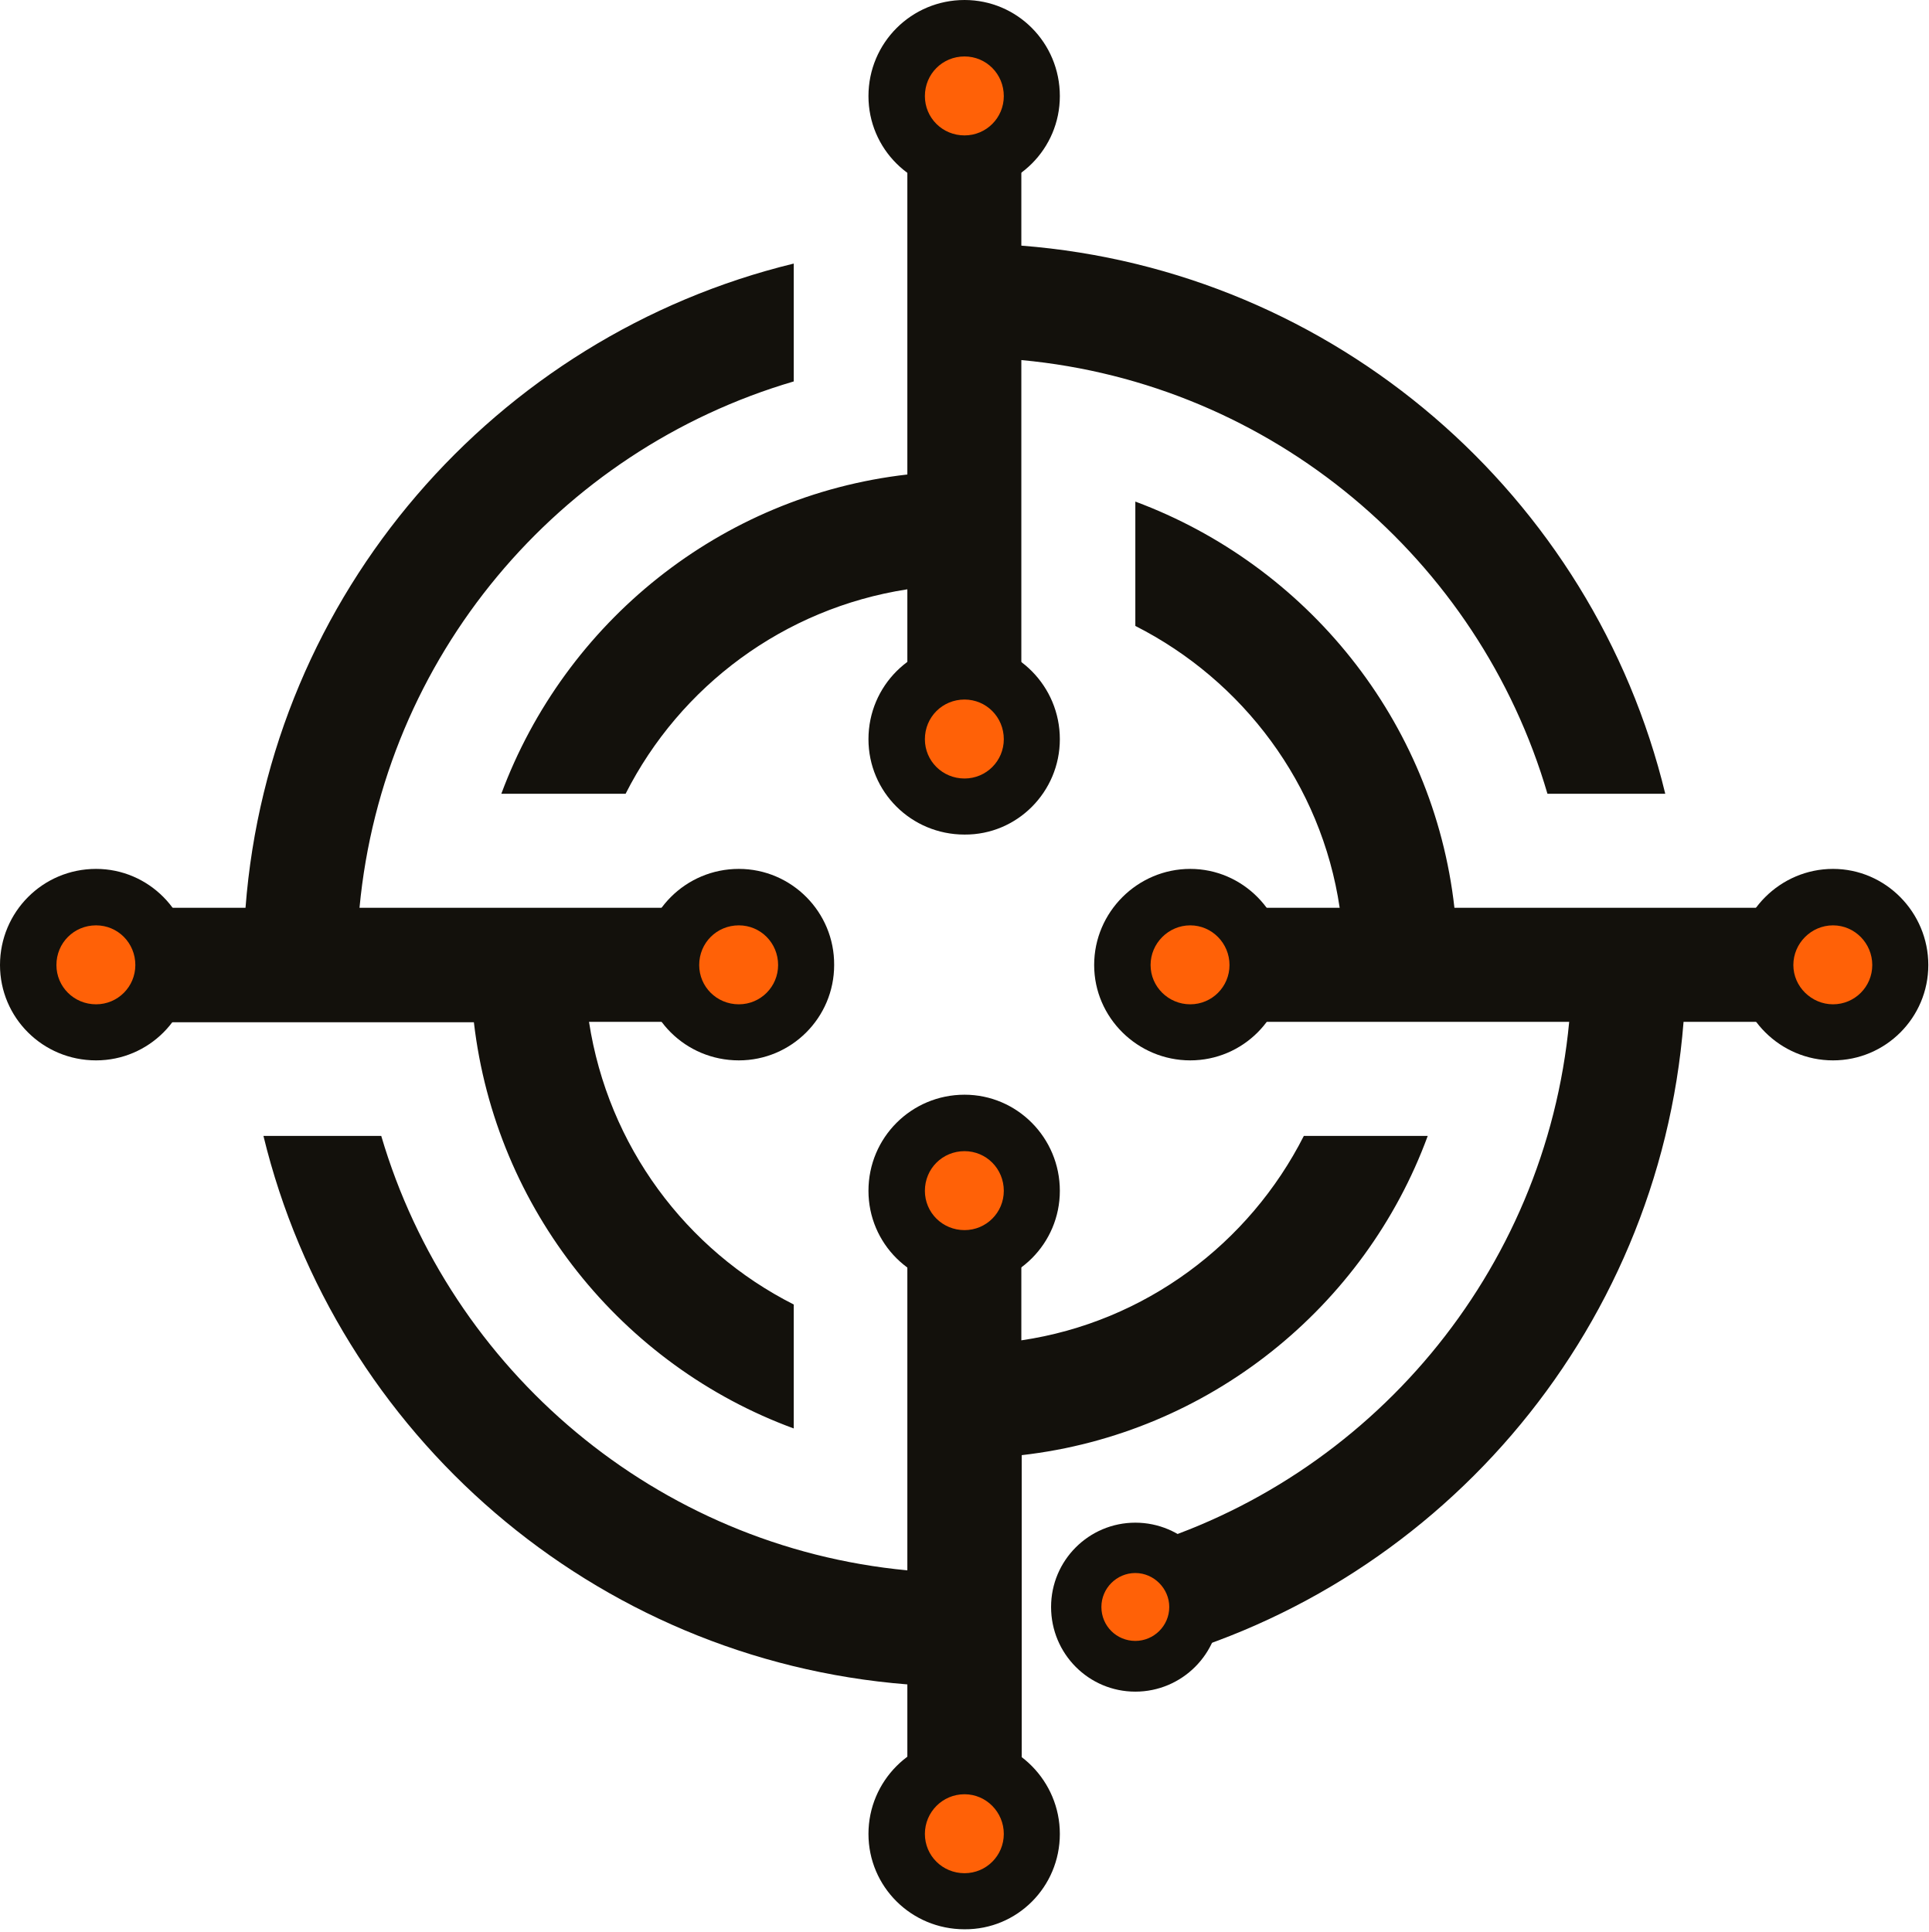
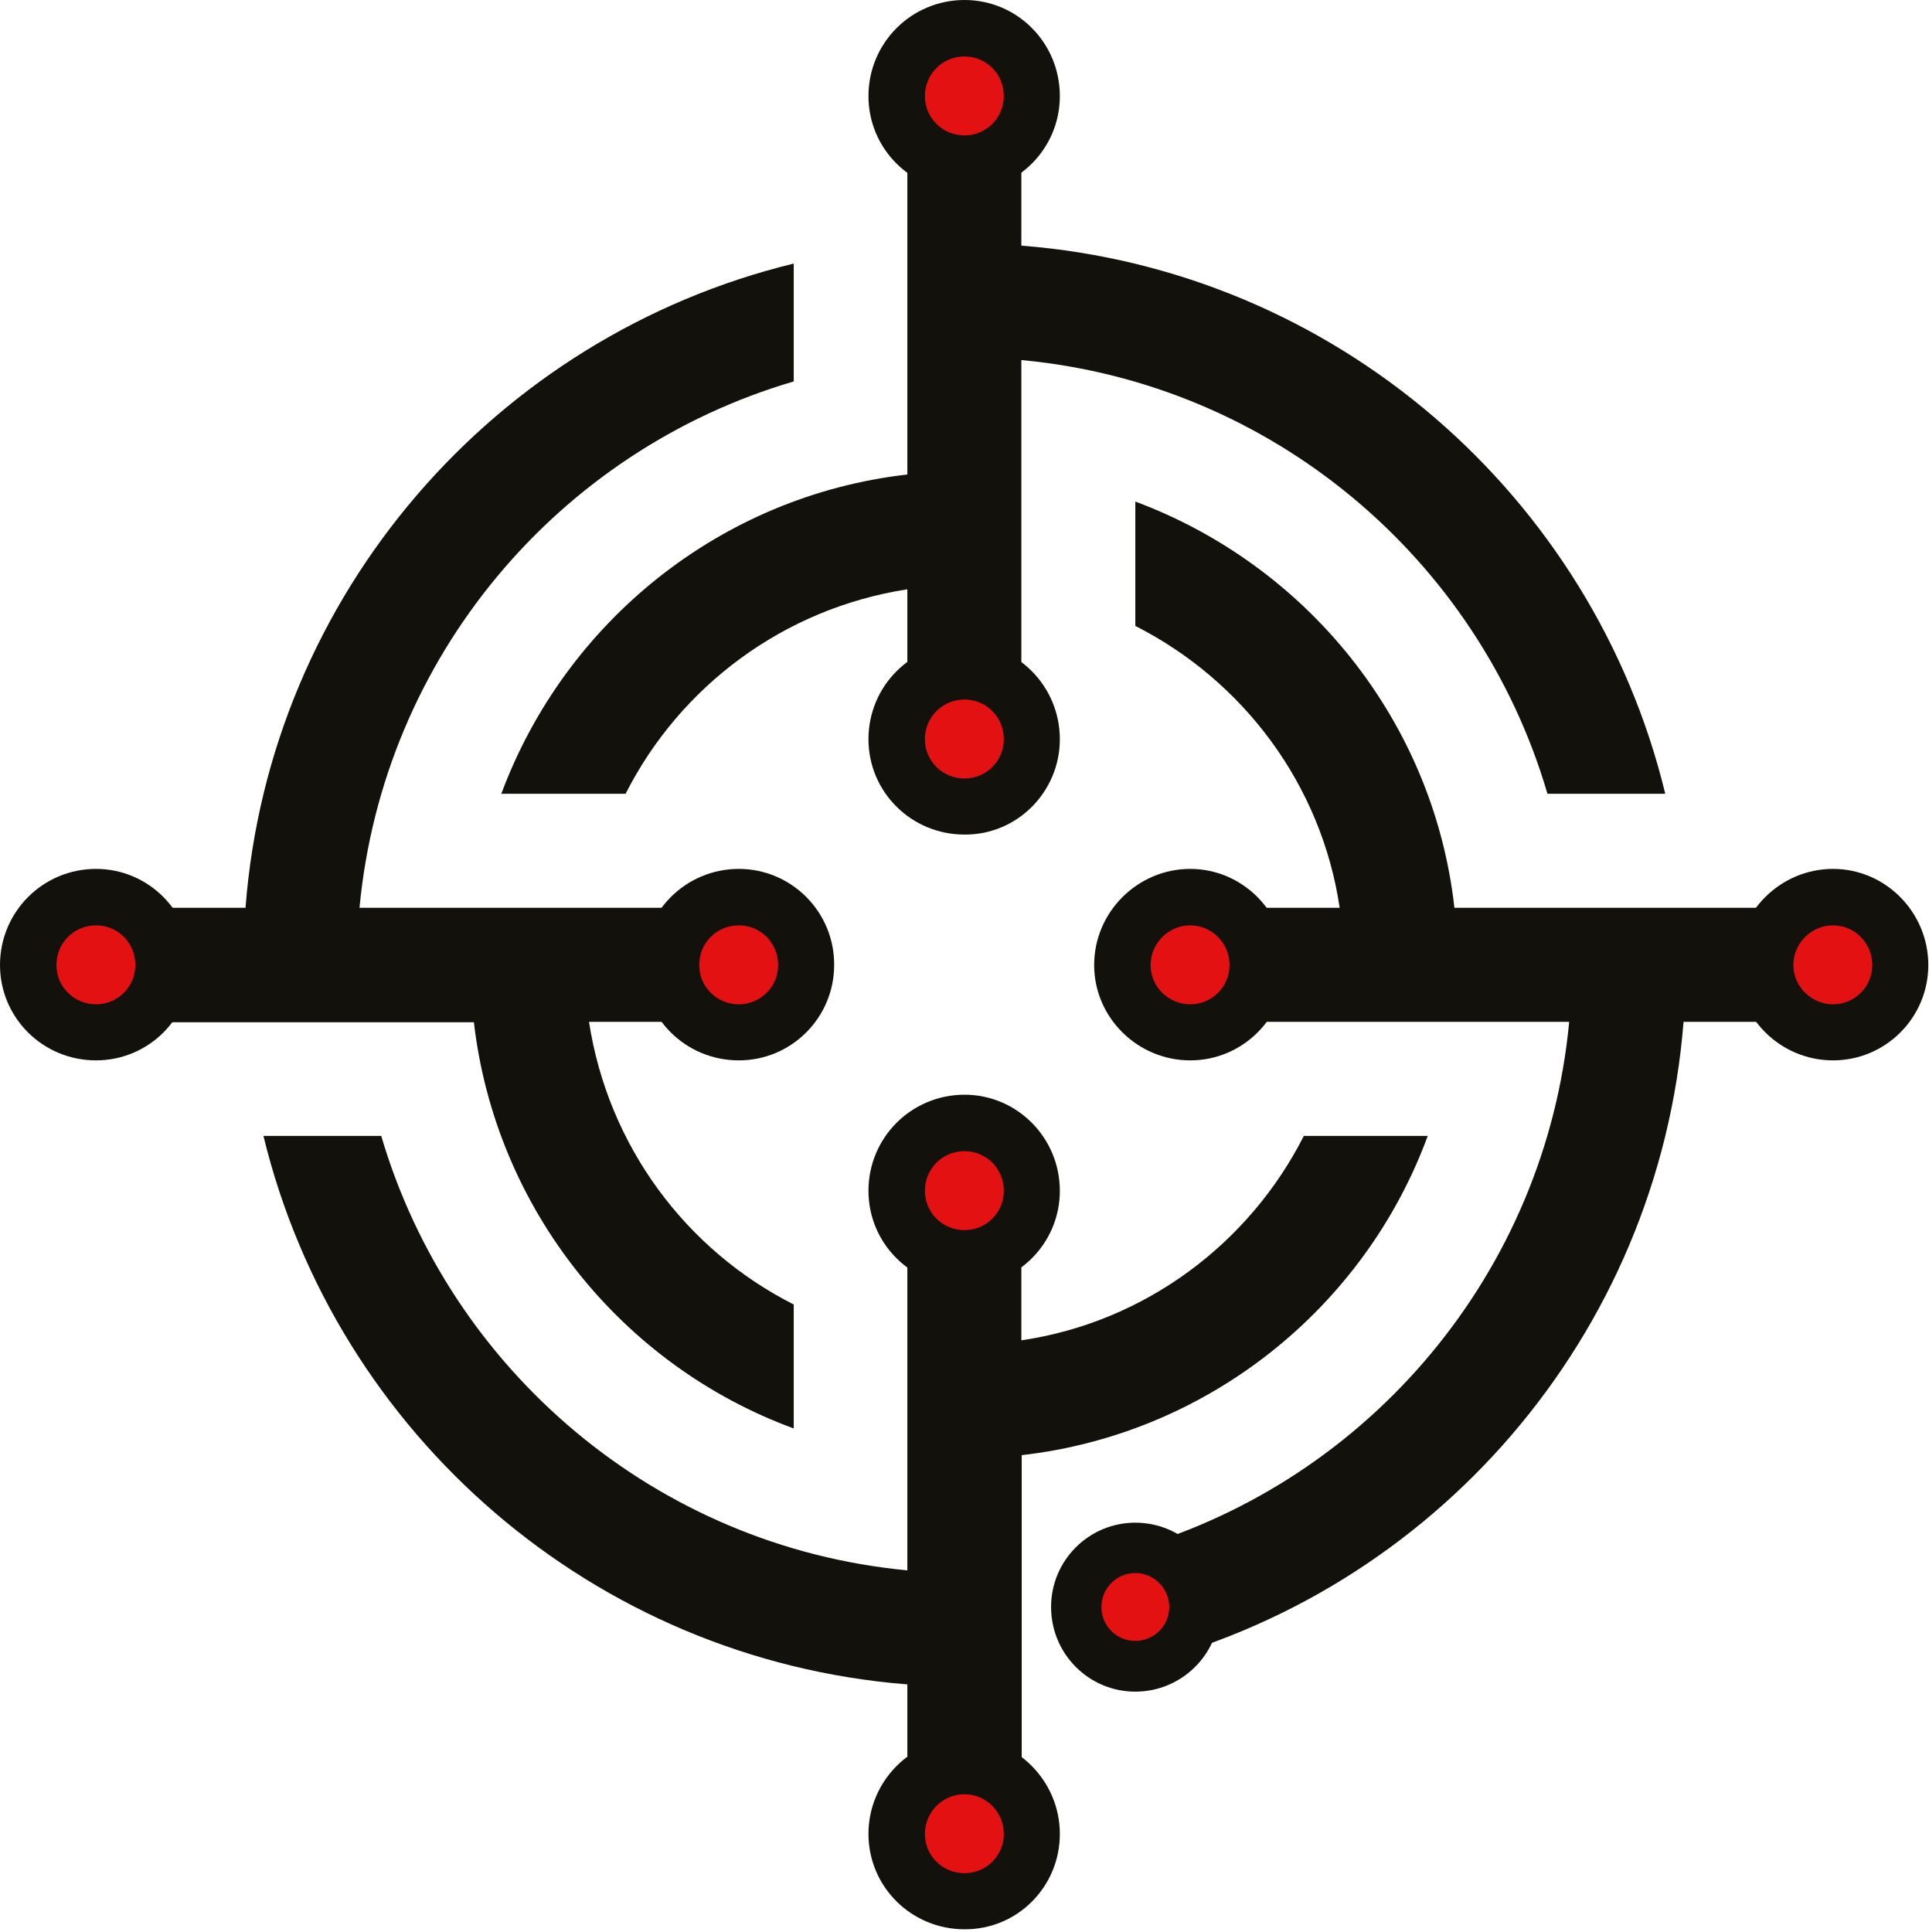
<svg xmlns="http://www.w3.org/2000/svg" width="510" height="511" viewBox="0 0 510 511" fill="none">
-   <path fill-rule="evenodd" clip-rule="evenodd" d="M239.976 445.511C156.993 438.953 88.831 379.33 69.673 300.437H100.83C119.081 362.482 173.629 409.091 239.976 415.346V300.437H270.124V354.512C302.894 349.67 330.421 328.887 344.84 300.437H377.609C360.973 345.735 319.733 379.229 270.225 384.878V415.245V445.511V476.18H239.976V445.511ZM475.919 240.107V270.273H445.267C438.712 353.402 379.021 421.601 300.172 440.669V409.495C362.182 391.336 408.766 336.655 415.018 270.273H300.273V240.107H354.318C349.478 207.421 328.707 179.979 300.273 165.553V132.664C345.546 149.512 379.122 190.573 384.667 240.107H415.018H445.267H475.919ZM239.976 34.301H270.124V64.97C353.208 71.427 421.37 131.151 440.427 209.943H409.27C391.121 147.898 336.471 101.39 270.124 95.236V209.943H239.976V155.868C207.307 160.913 179.881 181.493 165.462 209.943H132.592C149.43 164.645 190.468 131.151 239.976 125.502V95.236V64.97V34.301ZM34.282 270.273V240.107H64.934C71.287 157.079 131.079 88.88 209.928 69.712V100.885C147.716 119.146 101.334 173.725 95.082 240.107H209.928V270.273H155.782C160.824 303.06 181.393 330.602 209.928 345.029V377.817C164.555 361.171 131.079 319.908 125.332 270.374H95.082H64.834H34.282V270.273Z" fill="#13110C" />
+   <path fill-rule="evenodd" clip-rule="evenodd" d="M239.976 445.511C156.993 438.953 88.831 379.33 69.673 300.437H100.83C119.081 362.482 173.629 409.091 239.976 415.346V300.437H270.124V354.512C302.894 349.67 330.421 328.887 344.84 300.437H377.609C360.973 345.735 319.733 379.229 270.225 384.878V415.245V445.511V476.18H239.976V445.511ZM475.919 240.107V270.273H445.267C438.712 353.402 379.021 421.601 300.172 440.669V409.495C362.182 391.336 408.766 336.655 415.018 270.273H300.273V240.107H354.318C349.478 207.421 328.707 179.979 300.273 165.553V132.664C345.546 149.512 379.122 190.573 384.667 240.107H415.018H445.267H475.919ZM239.976 34.301H270.124V64.97C353.208 71.427 421.37 131.151 440.427 209.943H409.27C391.121 147.898 336.471 101.39 270.124 95.236V209.943H239.976V155.868C207.307 160.913 179.881 181.493 165.462 209.943H132.592C149.43 164.645 190.468 131.151 239.976 125.502V95.236V64.97V34.301ZM34.282 270.273V240.107H64.934C71.287 157.079 131.079 88.88 209.928 69.712V100.885C147.716 119.146 101.334 173.725 95.083 240.107H209.928V270.273H155.782C160.824 303.06 181.393 330.602 209.928 345.029V377.817C164.555 361.171 131.079 319.908 125.332 270.374H95.083H64.834H34.282V270.273Z" fill="#13110C" />
  <path fill-rule="evenodd" clip-rule="evenodd" d="M484.792 280.462C498.707 280.462 510 269.163 510 255.241C510 241.318 498.707 229.817 484.792 229.817C470.878 229.817 459.383 241.218 459.383 255.241C459.484 269.163 470.878 280.462 484.792 280.462Z" fill="#13110C" />
-   <path fill-rule="evenodd" clip-rule="evenodd" d="M484.792 265.633C490.54 265.633 495.178 260.992 495.178 255.241C495.178 249.491 490.54 244.749 484.792 244.749C479.045 244.749 474.306 249.491 474.306 255.241C474.306 260.992 479.146 265.633 484.792 265.633Z" fill="#FF6107" />
+   <path fill-rule="evenodd" clip-rule="evenodd" d="M484.792 265.633C490.54 265.633 495.178 260.992 495.178 255.241C495.178 249.491 490.54 244.749 484.792 244.749C479.045 244.749 474.306 249.491 474.306 255.241C474.306 260.992 479.146 265.633 484.792 265.633Z" fill="#E31111" />
  <path fill-rule="evenodd" clip-rule="evenodd" d="M280.308 485.058C280.308 471.136 269.015 459.635 255.1 459.635C241.085 459.635 229.691 471.035 229.691 485.058C229.691 498.98 240.984 510.28 255.1 510.28C269.015 510.38 280.308 499.082 280.308 485.058Z" fill="#13110C" />
-   <path fill-rule="evenodd" clip-rule="evenodd" d="M265.487 485.058C265.487 479.308 260.849 474.566 255.101 474.566C249.253 474.566 244.615 479.308 244.615 485.058C244.615 490.809 249.253 495.449 255.101 495.449C260.849 495.449 265.487 490.809 265.487 485.058Z" fill="#FF6107" />
+   <path fill-rule="evenodd" clip-rule="evenodd" d="M265.487 485.058C265.487 479.308 260.849 474.566 255.101 474.566C249.253 474.566 244.615 479.308 244.615 485.058C244.615 490.809 249.253 495.449 255.101 495.449C260.849 495.449 265.487 490.809 265.487 485.058Z" fill="#E31111" />
  <path fill-rule="evenodd" clip-rule="evenodd" d="M25.409 280.462C39.324 280.462 50.617 269.163 50.617 255.241C50.617 241.218 39.324 229.817 25.409 229.817C11.293 229.817 0 241.218 0 255.241C0 269.163 11.293 280.462 25.409 280.462Z" fill="#13110C" />
-   <path fill-rule="evenodd" clip-rule="evenodd" d="M25.41 265.633C31.157 265.633 35.795 260.992 35.795 255.241C35.795 249.39 31.157 244.749 25.41 244.749C19.561 244.749 14.923 249.39 14.923 255.241C14.923 260.992 19.561 265.633 25.41 265.633Z" fill="#FF6107" />
+   <path fill-rule="evenodd" clip-rule="evenodd" d="M25.41 265.633C31.157 265.633 35.795 260.992 35.795 255.241C35.795 249.39 31.157 244.749 25.41 244.749C19.561 244.749 14.923 249.39 14.923 255.241C14.923 260.992 19.561 265.633 25.41 265.633Z" fill="#E31111" />
  <path fill-rule="evenodd" clip-rule="evenodd" d="M229.691 25.423C229.691 39.346 240.984 50.645 255.1 50.645C269.015 50.645 280.308 39.346 280.308 25.423C280.308 11.299 269.015 0 255.1 0C241.085 0 229.691 11.299 229.691 25.423Z" fill="#13110C" />
-   <path fill-rule="evenodd" clip-rule="evenodd" d="M244.615 25.423C244.615 31.174 249.253 35.815 255.101 35.815C260.849 35.815 265.487 31.174 265.487 25.423C265.487 19.572 260.849 14.931 255.101 14.931C249.253 14.931 244.615 19.572 244.615 25.423Z" fill="#FF6107" />
+   <path fill-rule="evenodd" clip-rule="evenodd" d="M244.615 25.423C244.615 31.174 249.253 35.815 255.101 35.815C260.849 35.815 265.487 31.174 265.487 25.423C265.487 19.572 260.849 14.931 255.101 14.931C249.253 14.931 244.615 19.572 244.615 25.423Z" fill="#E31111" />
  <path fill-rule="evenodd" clip-rule="evenodd" d="M300.273 447.428C312.574 447.428 322.657 437.441 322.657 425.031C322.657 412.723 312.574 402.736 300.273 402.736C287.971 402.736 277.989 412.723 277.989 425.031C277.989 437.441 287.971 447.428 300.273 447.428Z" fill="#13110C" />
-   <path fill-rule="evenodd" clip-rule="evenodd" d="M300.273 434.01C305.112 434.01 309.247 430.076 309.247 425.031C309.247 420.189 305.213 416.053 300.273 416.053C295.332 416.053 291.299 420.088 291.299 425.031C291.299 430.076 295.332 434.01 300.273 434.01Z" fill="#FF6107" />
+   <path fill-rule="evenodd" clip-rule="evenodd" d="M300.273 434.01C305.112 434.01 309.247 430.076 309.247 425.031C309.247 420.189 305.213 416.053 300.273 416.053C295.332 416.053 291.299 420.088 291.299 425.031C291.299 430.076 295.332 434.01 300.273 434.01Z" fill="#E31111" />
  <path fill-rule="evenodd" clip-rule="evenodd" d="M314.793 280.462C328.707 280.462 340 269.163 340 255.241C340 241.318 328.707 229.817 314.793 229.817C300.878 229.817 289.383 241.218 289.383 255.241C289.383 269.163 300.878 280.462 314.793 280.462Z" fill="#13110C" />
-   <path fill-rule="evenodd" clip-rule="evenodd" d="M314.793 265.633C320.54 265.633 325.178 260.992 325.178 255.241C325.178 249.491 320.54 244.749 314.793 244.749C309.045 244.749 304.306 249.491 304.306 255.241C304.306 260.992 309.045 265.633 314.793 265.633Z" fill="#FF6107" />
+   <path fill-rule="evenodd" clip-rule="evenodd" d="M314.793 265.633C320.54 265.633 325.178 260.992 325.178 255.241C325.178 249.491 320.54 244.749 314.793 244.749C309.045 244.749 304.306 249.491 304.306 255.241C304.306 260.992 309.045 265.633 314.793 265.633Z" fill="#E31111" />
  <path fill-rule="evenodd" clip-rule="evenodd" d="M280.308 195.517C280.308 181.494 269.015 170.094 255.1 170.094C241.085 170.094 229.691 181.392 229.691 195.517C229.691 209.439 240.984 220.738 255.1 220.738C269.015 220.839 280.308 209.439 280.308 195.517Z" fill="#13110C" />
-   <path fill-rule="evenodd" clip-rule="evenodd" d="M265.487 195.517C265.487 189.665 260.849 185.024 255.101 185.024C249.253 185.024 244.615 189.665 244.615 195.517C244.615 201.267 249.253 205.908 255.101 205.908C260.849 205.908 265.487 201.267 265.487 195.517Z" fill="#FF6107" />
+   <path fill-rule="evenodd" clip-rule="evenodd" d="M265.487 195.517C265.487 189.665 260.849 185.024 255.101 185.024C249.253 185.024 244.615 189.665 244.615 195.517C244.615 201.267 249.253 205.908 255.101 205.908C260.849 205.908 265.487 201.267 265.487 195.517Z" fill="#E31111" />
  <path fill-rule="evenodd" clip-rule="evenodd" d="M195.41 229.817C181.394 229.817 170 241.117 170 255.241C170 269.163 181.293 280.462 195.41 280.462C209.324 280.462 220.617 269.163 220.617 255.241C220.718 241.218 209.324 229.817 195.41 229.817Z" fill="#13110C" />
-   <path fill-rule="evenodd" clip-rule="evenodd" d="M195.409 244.749C189.561 244.749 184.923 249.39 184.923 255.241C184.923 260.992 189.561 265.633 195.409 265.633C201.156 265.633 205.794 260.992 205.794 255.241C205.794 249.39 201.156 244.749 195.409 244.749Z" fill="#FF6107" />
+   <path fill-rule="evenodd" clip-rule="evenodd" d="M195.409 244.749C189.561 244.749 184.923 249.39 184.923 255.241C184.923 260.992 189.561 265.633 195.409 265.633C201.156 265.633 205.794 260.992 205.794 255.241C205.794 249.39 201.156 244.749 195.409 244.749Z" fill="#E31111" />
  <path fill-rule="evenodd" clip-rule="evenodd" d="M229.691 314.965C229.691 328.887 240.984 340.186 255.1 340.186C269.015 340.186 280.308 328.887 280.308 314.965C280.308 300.942 269.015 289.542 255.1 289.542C241.085 289.542 229.691 300.841 229.691 314.965Z" fill="#13110C" />
-   <path fill-rule="evenodd" clip-rule="evenodd" d="M244.615 314.966C244.615 320.716 249.253 325.357 255.101 325.357C260.849 325.357 265.487 320.716 265.487 314.966C265.487 309.114 260.849 304.473 255.101 304.473C249.253 304.473 244.615 309.114 244.615 314.966Z" fill="#FF6107" />
+   <path fill-rule="evenodd" clip-rule="evenodd" d="M244.615 314.966C244.615 320.716 249.253 325.357 255.101 325.357C260.849 325.357 265.487 320.716 265.487 314.966C265.487 309.114 260.849 304.473 255.101 304.473C249.253 304.473 244.615 309.114 244.615 314.966Z" fill="#E31111" />
</svg>
